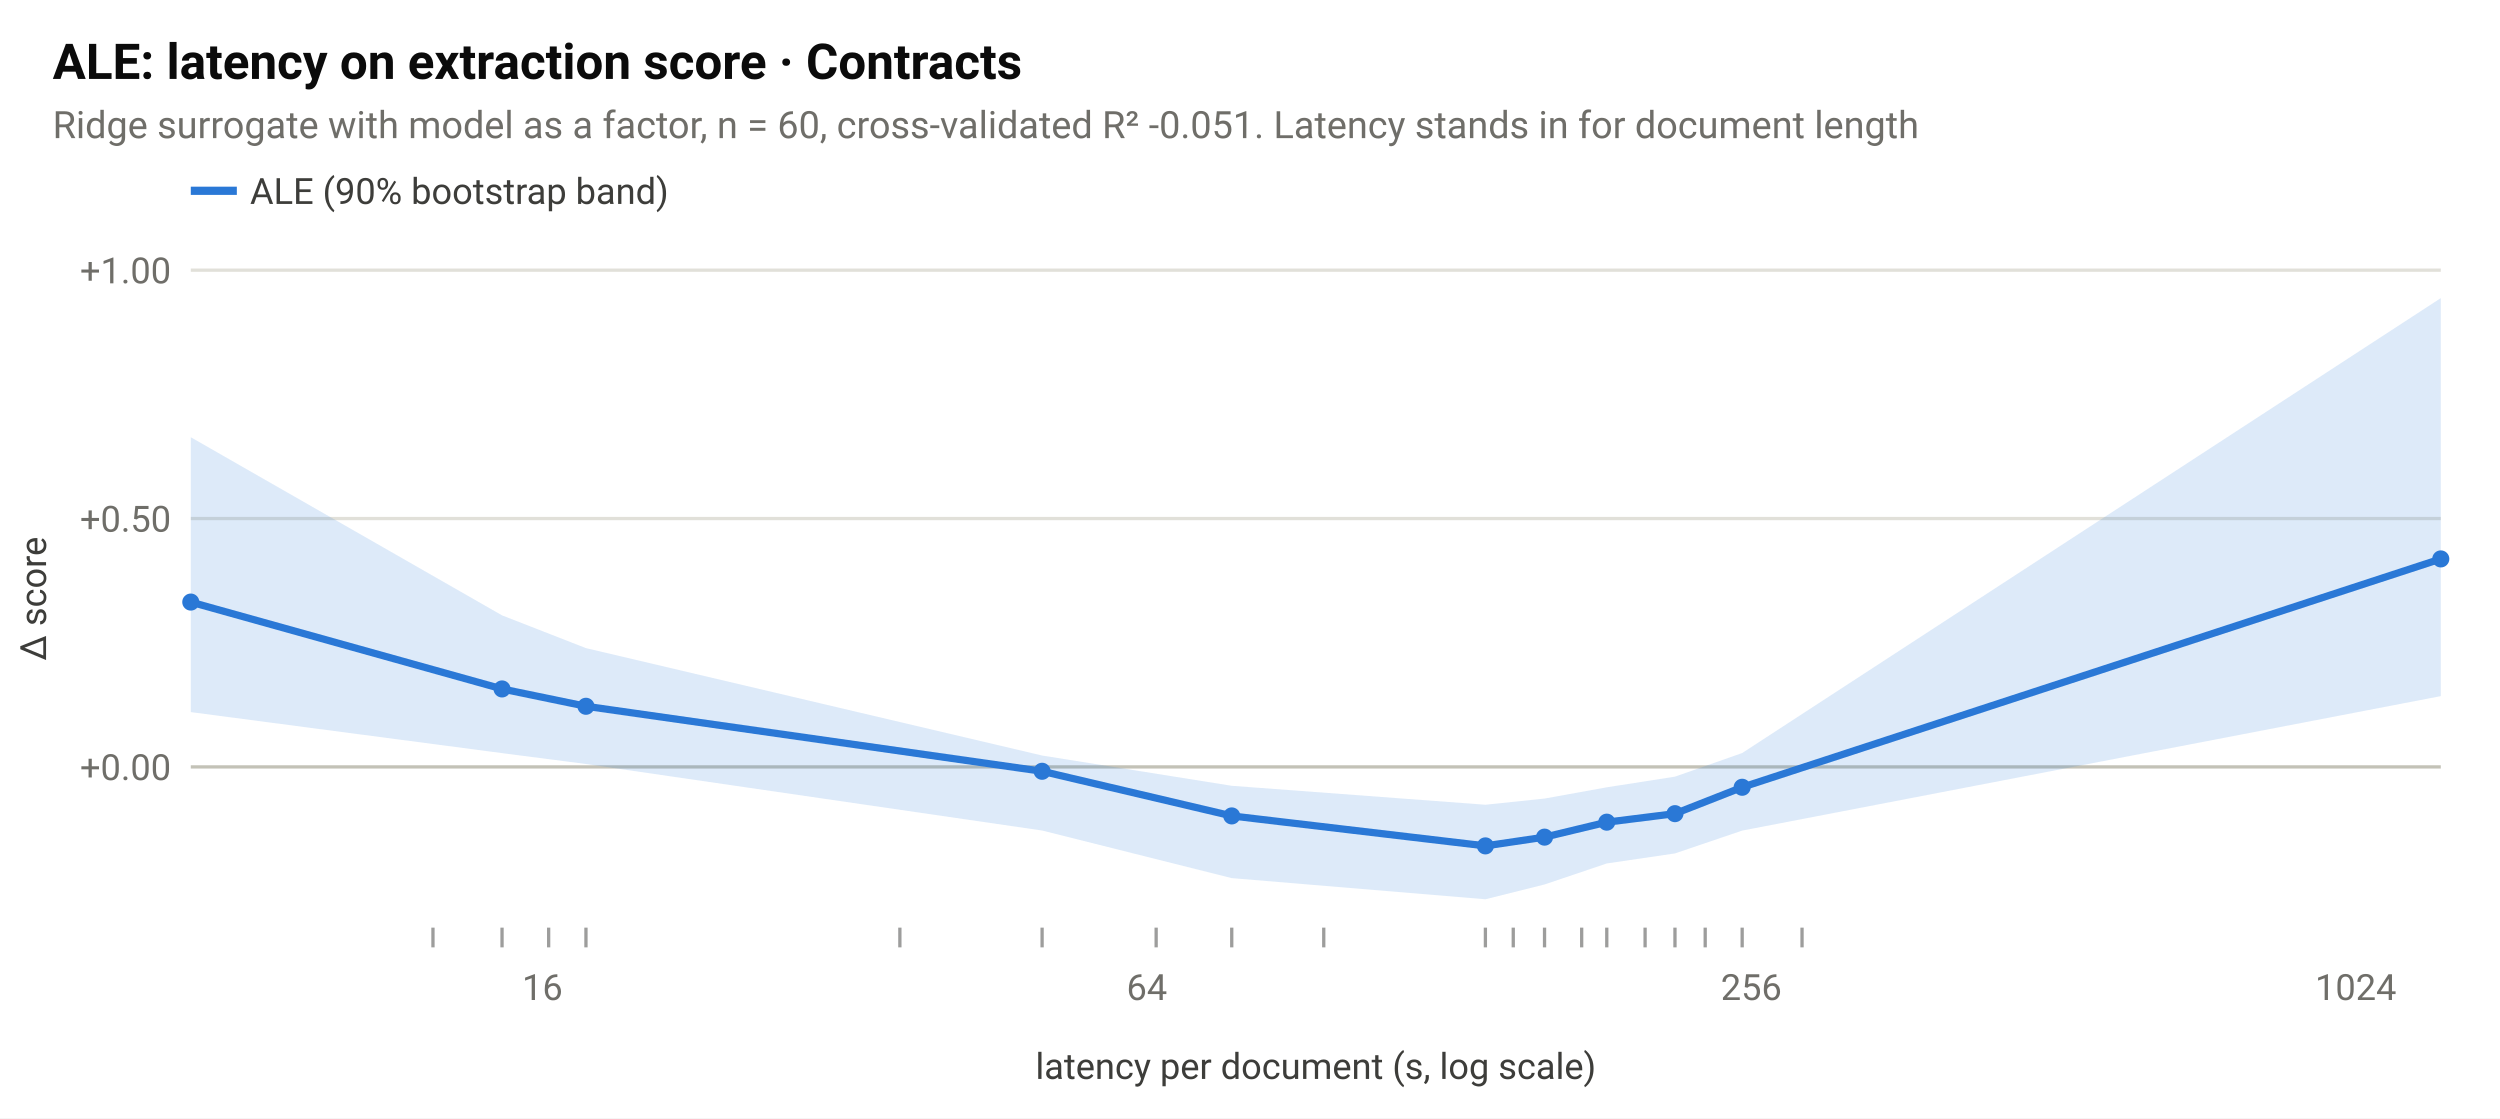
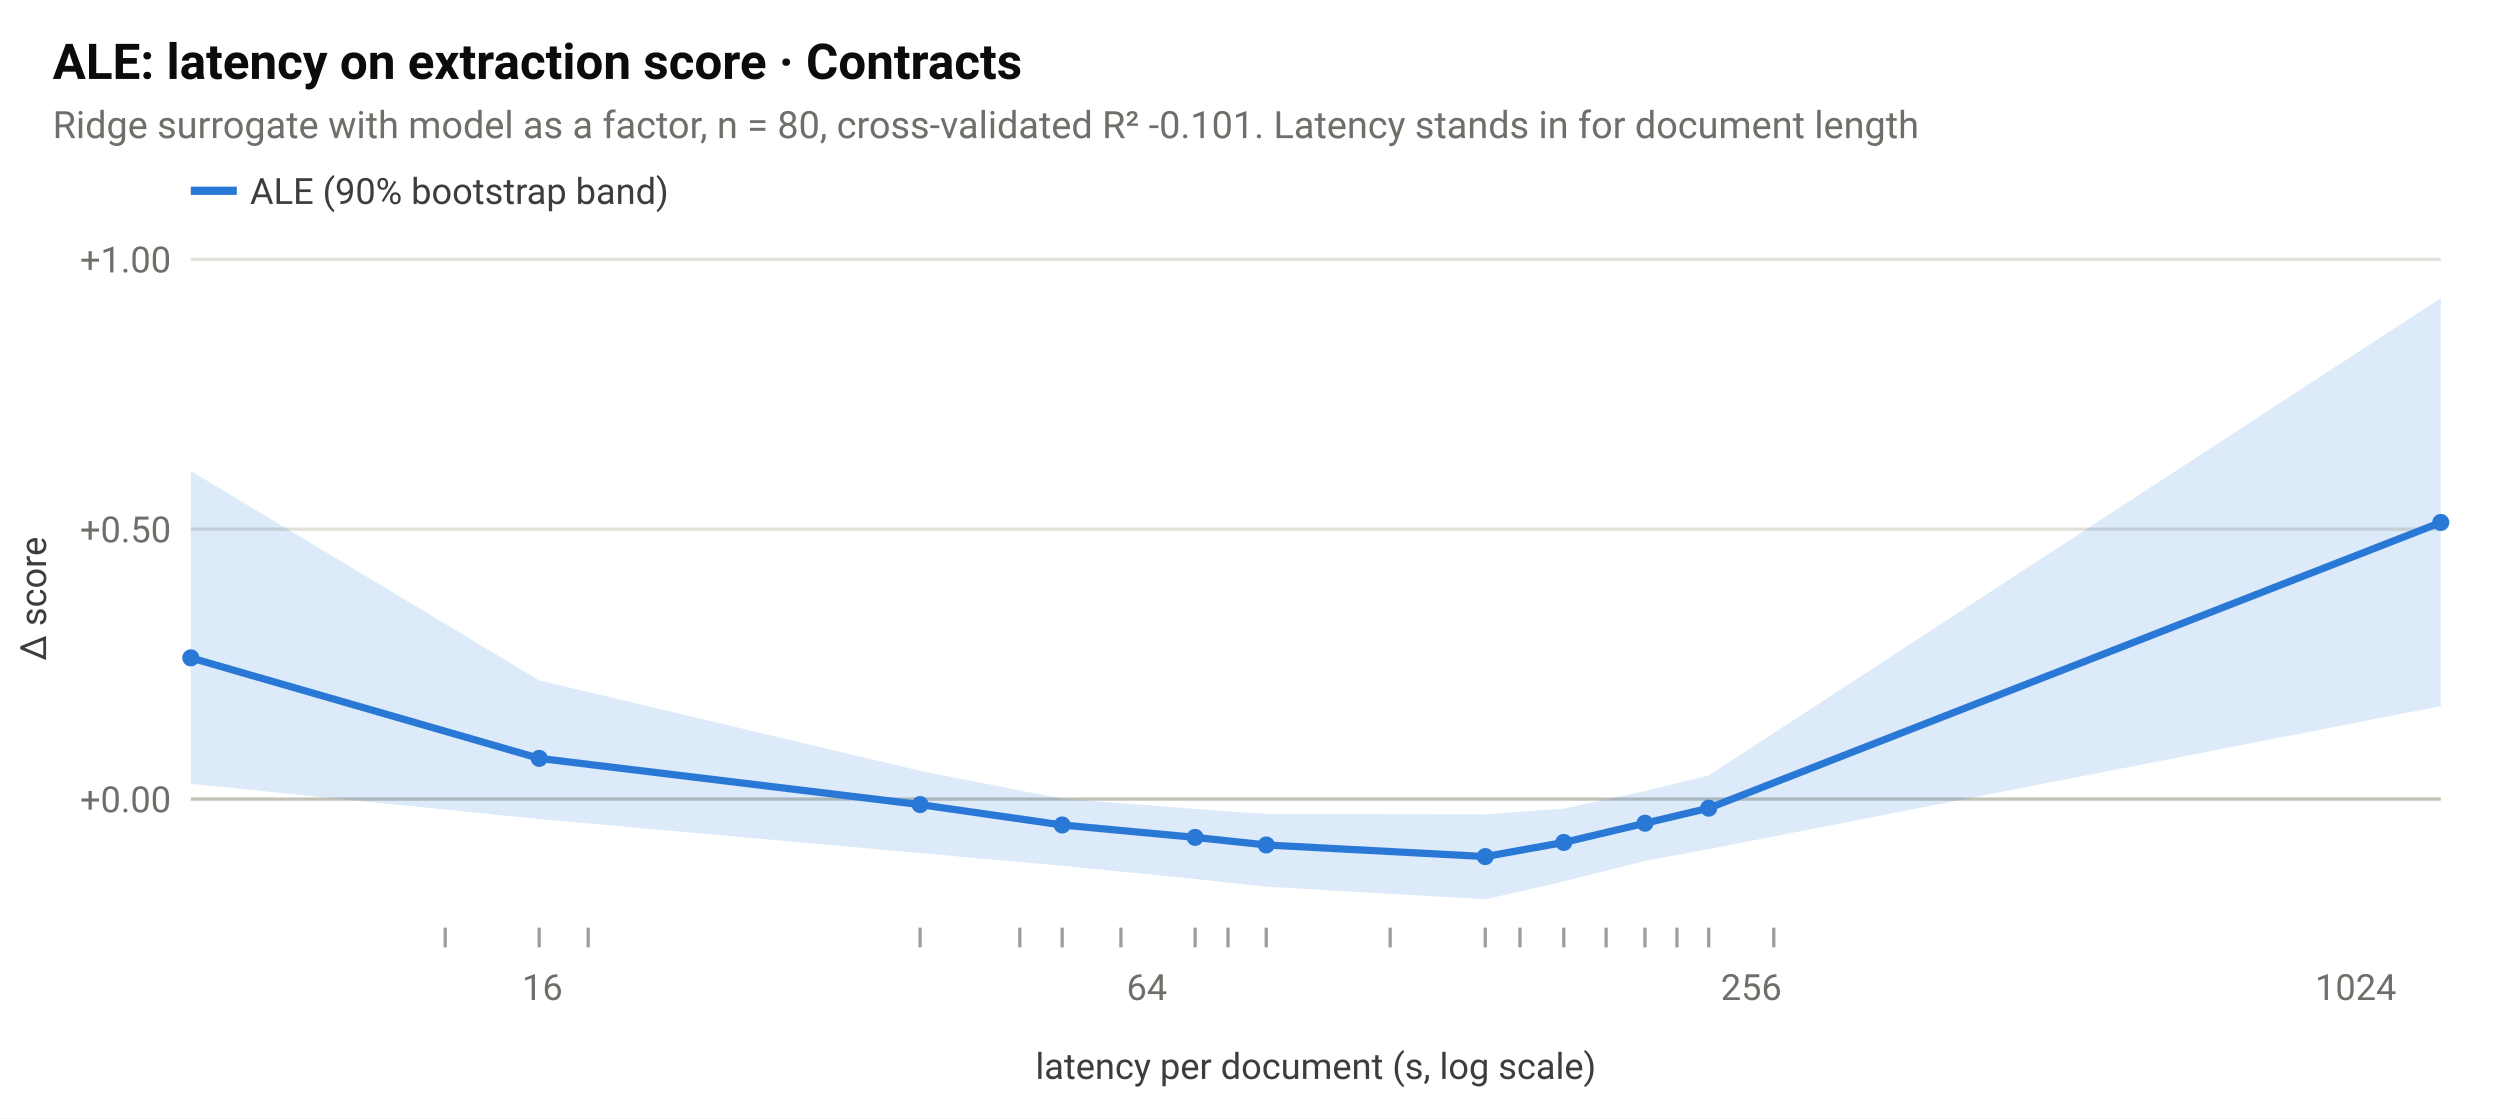
<svg xmlns="http://www.w3.org/2000/svg" width="760" height="340" viewBox="0 0 760 340" font-family="system-ui,-apple-system,'Segoe UI',Roboto,sans-serif" role="img">
  <rect width="760" height="340" fill="#ffffff" />
  <text x="16" y="24" font-size="15" font-weight="600" fill="#0b0b0b">ALE: latency on extraction score · Contracts</text>
-   <text x="16" y="42" font-size="11.5" fill="#6f6e69">Ridge surrogate with model as a factor, n = 60, cross-validated R² -0.051. Latency stands in for document length</text>
-   <line x1="58" x2="742" y1="233.14" y2="233.14" stroke="#c3c2b7" />
-   <text x="52" y="237.14" font-size="11" fill="#6f6e69" text-anchor="end">+0.00</text>
-   <line x1="58" x2="742" y1="157.64" y2="157.64" stroke="#e1e0d9" />
-   <text x="52" y="161.64" font-size="11" fill="#6f6e69" text-anchor="end">+0.50</text>
-   <line x1="58" x2="742" y1="82.13" y2="82.13" stroke="#e1e0d9" />
-   <text x="52" y="86.13" font-size="11" fill="#6f6e69" text-anchor="end">+1.00</text>
+   <text x="16" y="42" font-size="11.5" fill="#6f6e69">Ridge surrogate with model as a factor, n = 80, cross-validated R² -0.101. Latency stands in for document length</text>
+   <line x1="58" x2="742" y1="242.92" y2="242.92" stroke="#c3c2b7" />
+   <text x="52" y="246.92" font-size="11" fill="#6f6e69" text-anchor="end">+0.00</text>
+   <line x1="58" x2="742" y1="160.87" y2="160.87" stroke="#e1e0d9" />
+   <text x="52" y="164.87" font-size="11" fill="#6f6e69" text-anchor="end">+0.50</text>
+   <line x1="58" x2="742" y1="78.82" y2="78.82" stroke="#e1e0d9" />
+   <text x="52" y="82.82" font-size="11" fill="#6f6e69" text-anchor="end">+1.00</text>
  <text x="164.89" y="304" font-size="11" fill="#6f6e69" text-anchor="middle">16</text>
  <text x="348.64" y="304" font-size="11" fill="#6f6e69" text-anchor="middle">64</text>
  <text x="532.39" y="304" font-size="11" fill="#6f6e69" text-anchor="middle">256</text>
  <text x="716.14" y="304" font-size="11" fill="#6f6e69" text-anchor="middle">1024</text>
  <text x="400" y="328" font-size="11" fill="#3d3d3a" text-anchor="middle">latency per document (s, log scale)</text>
  <text x="14" y="182" font-size="11" fill="#3d3d3a" text-anchor="middle" transform="rotate(-90 14 182)">Δ score</text>
-   <line x1="131.62" x2="131.62" y1="288" y2="282" stroke="#3d3d3a" stroke-opacity="0.5" />
-   <line x1="152.62" x2="152.62" y1="288" y2="282" stroke="#3d3d3a" stroke-opacity="0.5" />
-   <line x1="166.79" x2="166.79" y1="288" y2="282" stroke="#3d3d3a" stroke-opacity="0.5" />
-   <line x1="178.13" x2="178.13" y1="288" y2="282" stroke="#3d3d3a" stroke-opacity="0.5" />
-   <line x1="273.56" x2="273.56" y1="288" y2="282" stroke="#3d3d3a" stroke-opacity="0.5" />
-   <line x1="316.8" x2="316.8" y1="288" y2="282" stroke="#3d3d3a" stroke-opacity="0.5" />
-   <line x1="351.47" x2="351.47" y1="288" y2="282" stroke="#3d3d3a" stroke-opacity="0.5" />
-   <line x1="374.45" x2="374.45" y1="288" y2="282" stroke="#3d3d3a" stroke-opacity="0.5" />
-   <line x1="402.42" x2="402.42" y1="288" y2="282" stroke="#3d3d3a" stroke-opacity="0.5" />
-   <line x1="451.56" x2="451.56" y1="288" y2="282" stroke="#3d3d3a" stroke-opacity="0.5" />
-   <line x1="460.03" x2="460.03" y1="288" y2="282" stroke="#3d3d3a" stroke-opacity="0.5" />
-   <line x1="469.54" x2="469.54" y1="288" y2="282" stroke="#3d3d3a" stroke-opacity="0.5" />
-   <line x1="480.83" x2="480.83" y1="288" y2="282" stroke="#3d3d3a" stroke-opacity="0.5" />
-   <line x1="488.46" x2="488.46" y1="288" y2="282" stroke="#3d3d3a" stroke-opacity="0.5" />
-   <line x1="500.11" x2="500.11" y1="288" y2="282" stroke="#3d3d3a" stroke-opacity="0.5" />
-   <line x1="509.19" x2="509.19" y1="288" y2="282" stroke="#3d3d3a" stroke-opacity="0.5" />
-   <line x1="518.38" x2="518.38" y1="288" y2="282" stroke="#3d3d3a" stroke-opacity="0.5" />
-   <line x1="529.62" x2="529.62" y1="288" y2="282" stroke="#3d3d3a" stroke-opacity="0.5" />
-   <line x1="547.82" x2="547.82" y1="288" y2="282" stroke="#3d3d3a" stroke-opacity="0.5" />
-   <polygon points="58,132.92 152.62,187.07 178.13,197.03 316.8,229.68 374.45,238.88 451.56,244.64 469.54,242.76 488.46,239.34 509.19,236.1 529.62,228.92 742,90.62 742,211.62 529.62,252.5 509.19,259.44 488.46,262.49 469.54,268.88 451.56,273.38 374.45,266.95 316.8,252.48 178.13,232.26 152.62,228.95 58,216.48" fill="#2a78d6" fill-opacity="0.16" />
-   <polyline points="58,183.03 152.62,209.44 178.13,214.71 316.8,234.47 374.45,248.04 451.56,257.15 469.54,254.49 488.46,249.94 509.19,247.35 529.62,239.33 742,169.91" fill="none" stroke="#2a78d6" stroke-width="2.2" stroke-linejoin="round" />
-   <circle cx="58" cy="183.03" r="2.6" fill="#2a78d6" />
-   <circle cx="152.62" cy="209.44" r="2.6" fill="#2a78d6" />
-   <circle cx="178.13" cy="214.71" r="2.6" fill="#2a78d6" />
-   <circle cx="316.8" cy="234.47" r="2.6" fill="#2a78d6" />
-   <circle cx="374.45" cy="248.04" r="2.6" fill="#2a78d6" />
-   <circle cx="451.56" cy="257.15" r="2.6" fill="#2a78d6" />
-   <circle cx="469.54" cy="254.49" r="2.6" fill="#2a78d6" />
-   <circle cx="488.46" cy="249.94" r="2.6" fill="#2a78d6" />
-   <circle cx="509.19" cy="247.35" r="2.6" fill="#2a78d6" />
-   <circle cx="529.62" cy="239.33" r="2.6" fill="#2a78d6" />
-   <circle cx="742" cy="169.91" r="2.6" fill="#2a78d6" />
+   <line x1="135.34" x2="135.34" y1="288" y2="282" stroke="#3d3d3a" stroke-opacity="0.5" />
+   <line x1="163.91" x2="163.91" y1="288" y2="282" stroke="#3d3d3a" stroke-opacity="0.5" />
+   <line x1="178.81" x2="178.81" y1="288" y2="282" stroke="#3d3d3a" stroke-opacity="0.5" />
+   <line x1="279.71" x2="279.71" y1="288" y2="282" stroke="#3d3d3a" stroke-opacity="0.5" />
+   <line x1="310.02" x2="310.02" y1="288" y2="282" stroke="#3d3d3a" stroke-opacity="0.5" />
+   <line x1="322.9" x2="322.9" y1="288" y2="282" stroke="#3d3d3a" stroke-opacity="0.5" />
+   <line x1="340.76" x2="340.76" y1="288" y2="282" stroke="#3d3d3a" stroke-opacity="0.5" />
+   <line x1="363.31" x2="363.31" y1="288" y2="282" stroke="#3d3d3a" stroke-opacity="0.5" />
+   <line x1="373.31" x2="373.31" y1="288" y2="282" stroke="#3d3d3a" stroke-opacity="0.5" />
+   <line x1="384.94" x2="384.94" y1="288" y2="282" stroke="#3d3d3a" stroke-opacity="0.5" />
+   <line x1="422.61" x2="422.61" y1="288" y2="282" stroke="#3d3d3a" stroke-opacity="0.5" />
+   <line x1="451.52" x2="451.52" y1="288" y2="282" stroke="#3d3d3a" stroke-opacity="0.5" />
+   <line x1="462.07" x2="462.07" y1="288" y2="282" stroke="#3d3d3a" stroke-opacity="0.5" />
+   <line x1="475.39" x2="475.39" y1="288" y2="282" stroke="#3d3d3a" stroke-opacity="0.5" />
+   <line x1="488.26" x2="488.26" y1="288" y2="282" stroke="#3d3d3a" stroke-opacity="0.5" />
+   <line x1="500.07" x2="500.07" y1="288" y2="282" stroke="#3d3d3a" stroke-opacity="0.5" />
+   <line x1="509.8" x2="509.8" y1="288" y2="282" stroke="#3d3d3a" stroke-opacity="0.5" />
+   <line x1="519.45" x2="519.45" y1="288" y2="282" stroke="#3d3d3a" stroke-opacity="0.5" />
+   <line x1="539.23" x2="539.23" y1="288" y2="282" stroke="#3d3d3a" stroke-opacity="0.5" />
+   <polygon points="58,143.17 163.91,206.84 279.71,234.34 322.9,242.81 363.31,245.91 384.94,247.47 451.52,247.57 475.39,245.81 500.07,240.48 519.45,235.73 742,90.62 742,214.66 519.45,258.13 500.07,261.71 475.39,267.96 451.52,273.38 384.94,269.57 363.31,267.21 322.9,263.22 279.71,259.33 163.91,249.01 58,238.29" fill="#2a78d6" fill-opacity="0.16" />
+   <polyline points="58,199.99 163.91,230.55 279.71,244.6 322.9,250.8 363.31,254.57 384.94,256.87 451.52,260.4 475.39,256.1 500.07,250.26 519.45,245.68 742,158.82" fill="none" stroke="#2a78d6" stroke-width="2.2" stroke-linejoin="round" />
+   <circle cx="58" cy="199.99" r="2.6" fill="#2a78d6" />
+   <circle cx="163.91" cy="230.55" r="2.6" fill="#2a78d6" />
+   <circle cx="279.71" cy="244.6" r="2.6" fill="#2a78d6" />
+   <circle cx="322.9" cy="250.8" r="2.6" fill="#2a78d6" />
+   <circle cx="363.31" cy="254.57" r="2.6" fill="#2a78d6" />
+   <circle cx="384.94" cy="256.87" r="2.6" fill="#2a78d6" />
+   <circle cx="451.52" cy="260.4" r="2.6" fill="#2a78d6" />
+   <circle cx="475.39" cy="256.1" r="2.6" fill="#2a78d6" />
+   <circle cx="500.07" cy="250.26" r="2.6" fill="#2a78d6" />
+   <circle cx="519.45" cy="245.68" r="2.6" fill="#2a78d6" />
+   <circle cx="742" cy="158.82" r="2.6" fill="#2a78d6" />
  <line x1="58" x2="72" y1="58" y2="58" stroke="#2a78d6" stroke-width="2.5" />
  <text x="76" y="62" font-size="11" fill="#3d3d3a" text-anchor="start">ALE (90% bootstrap band)</text>
</svg>
